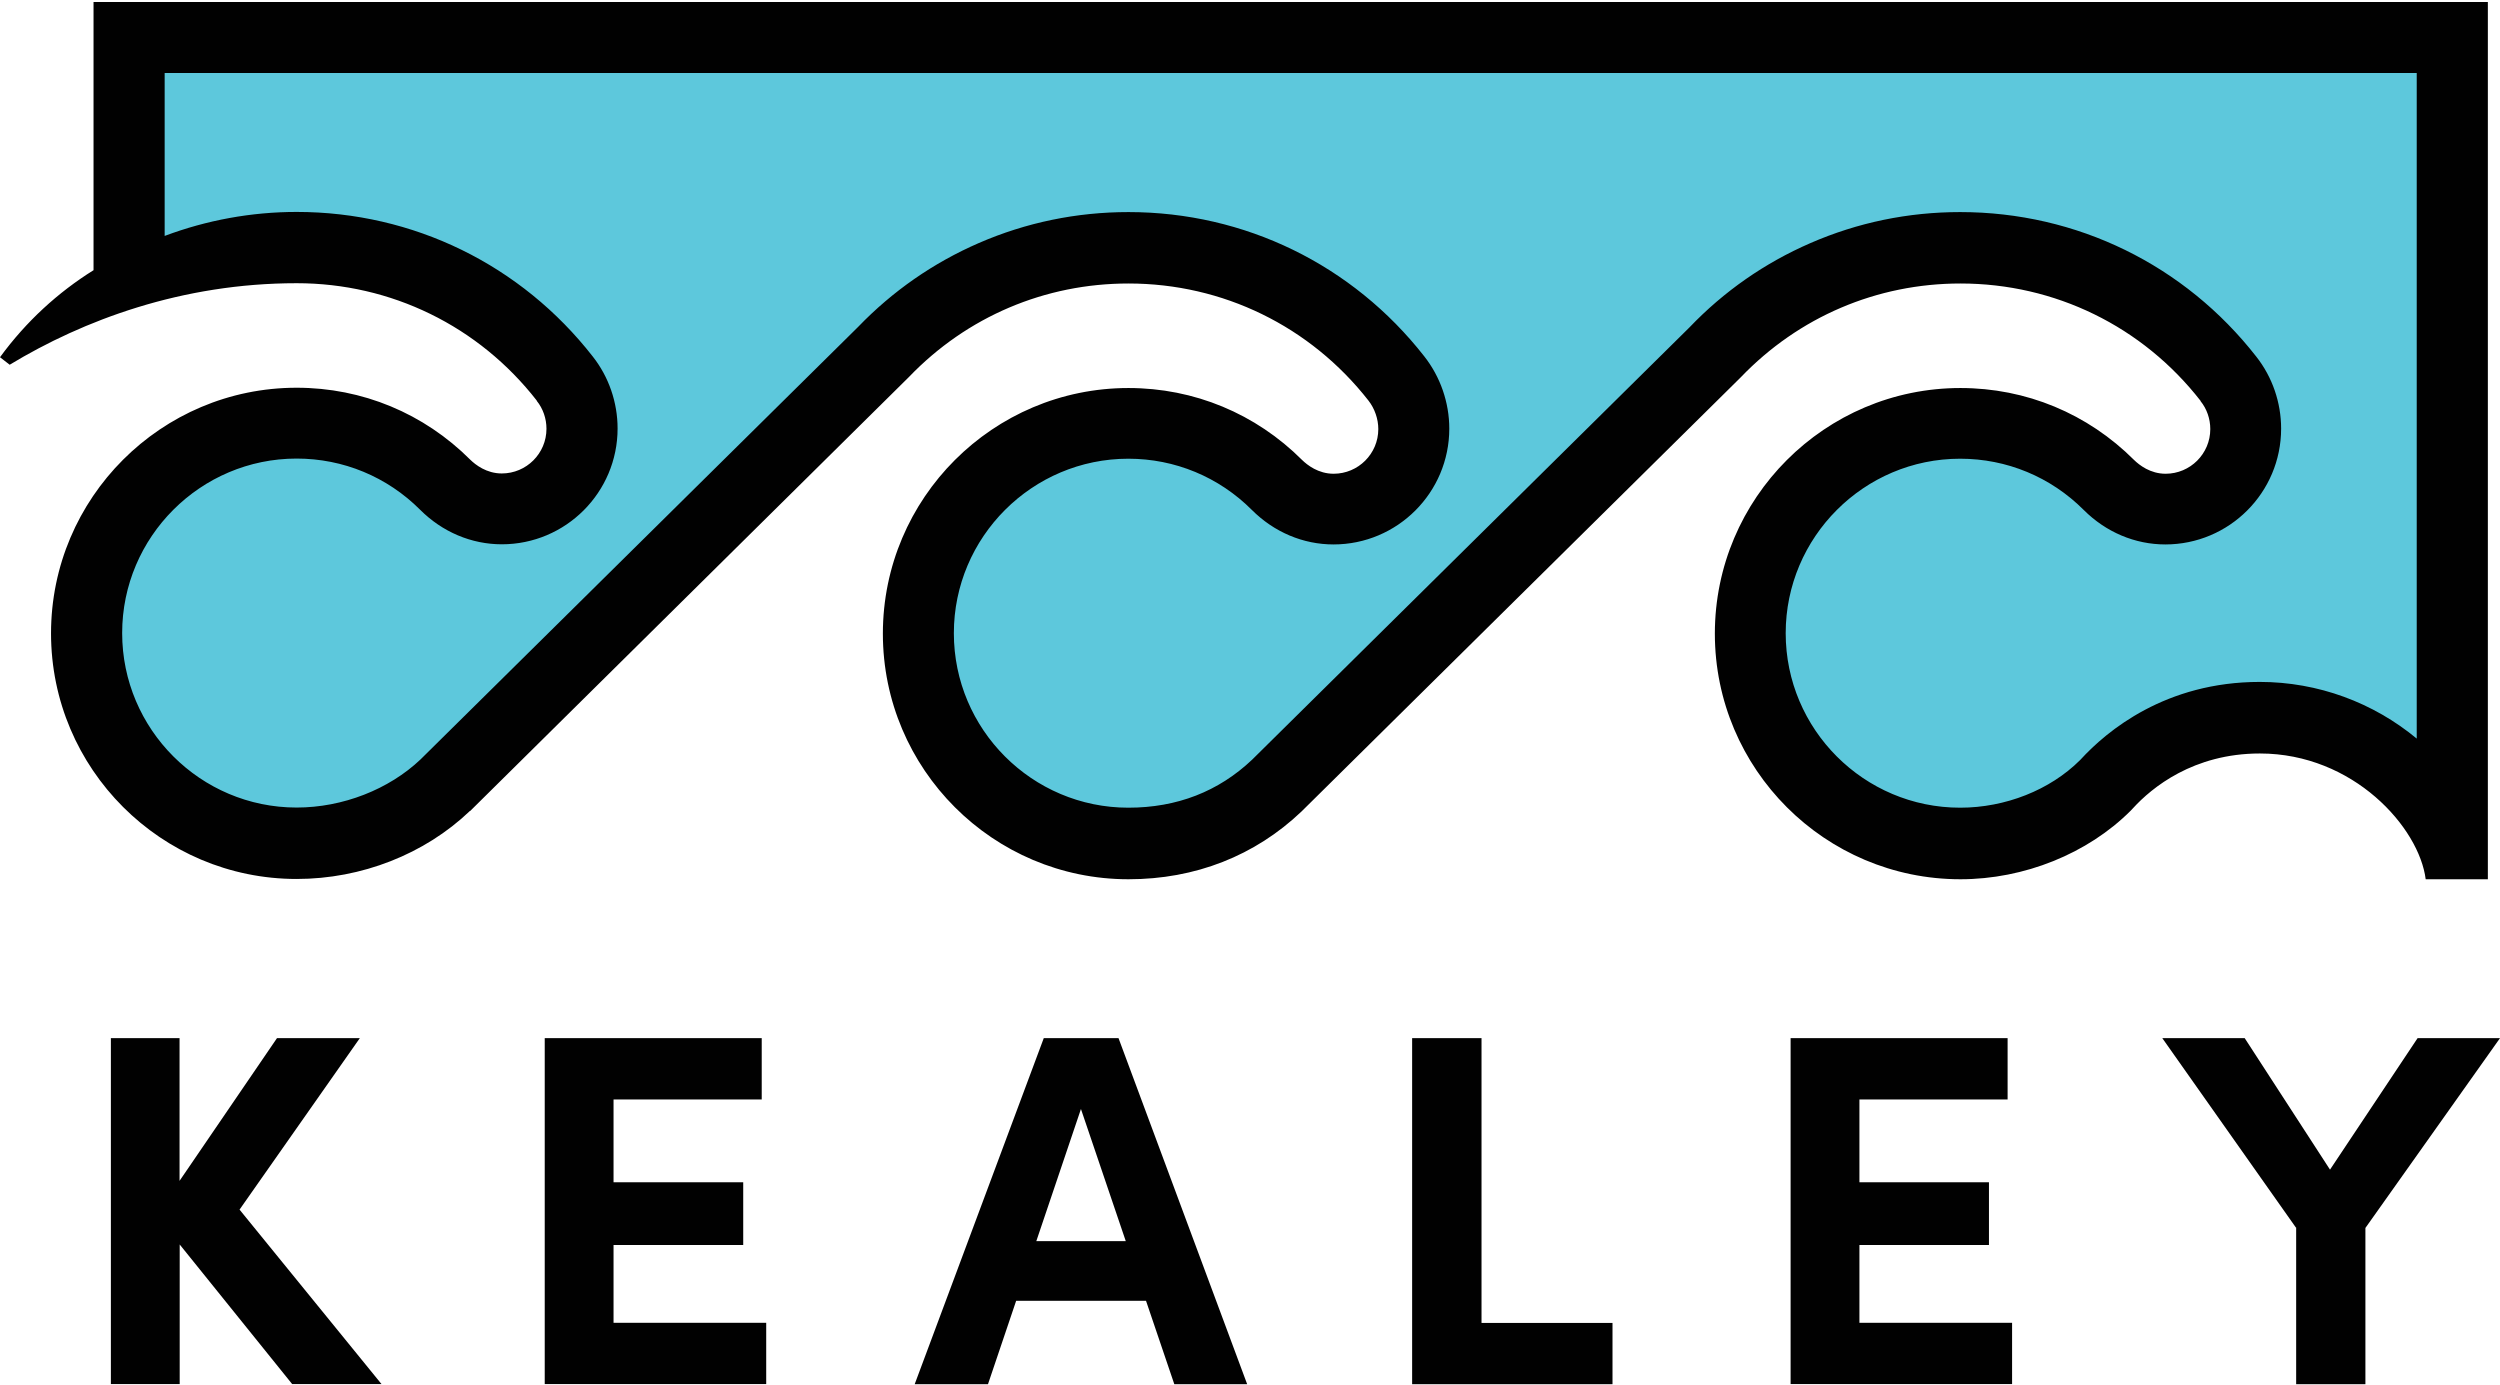
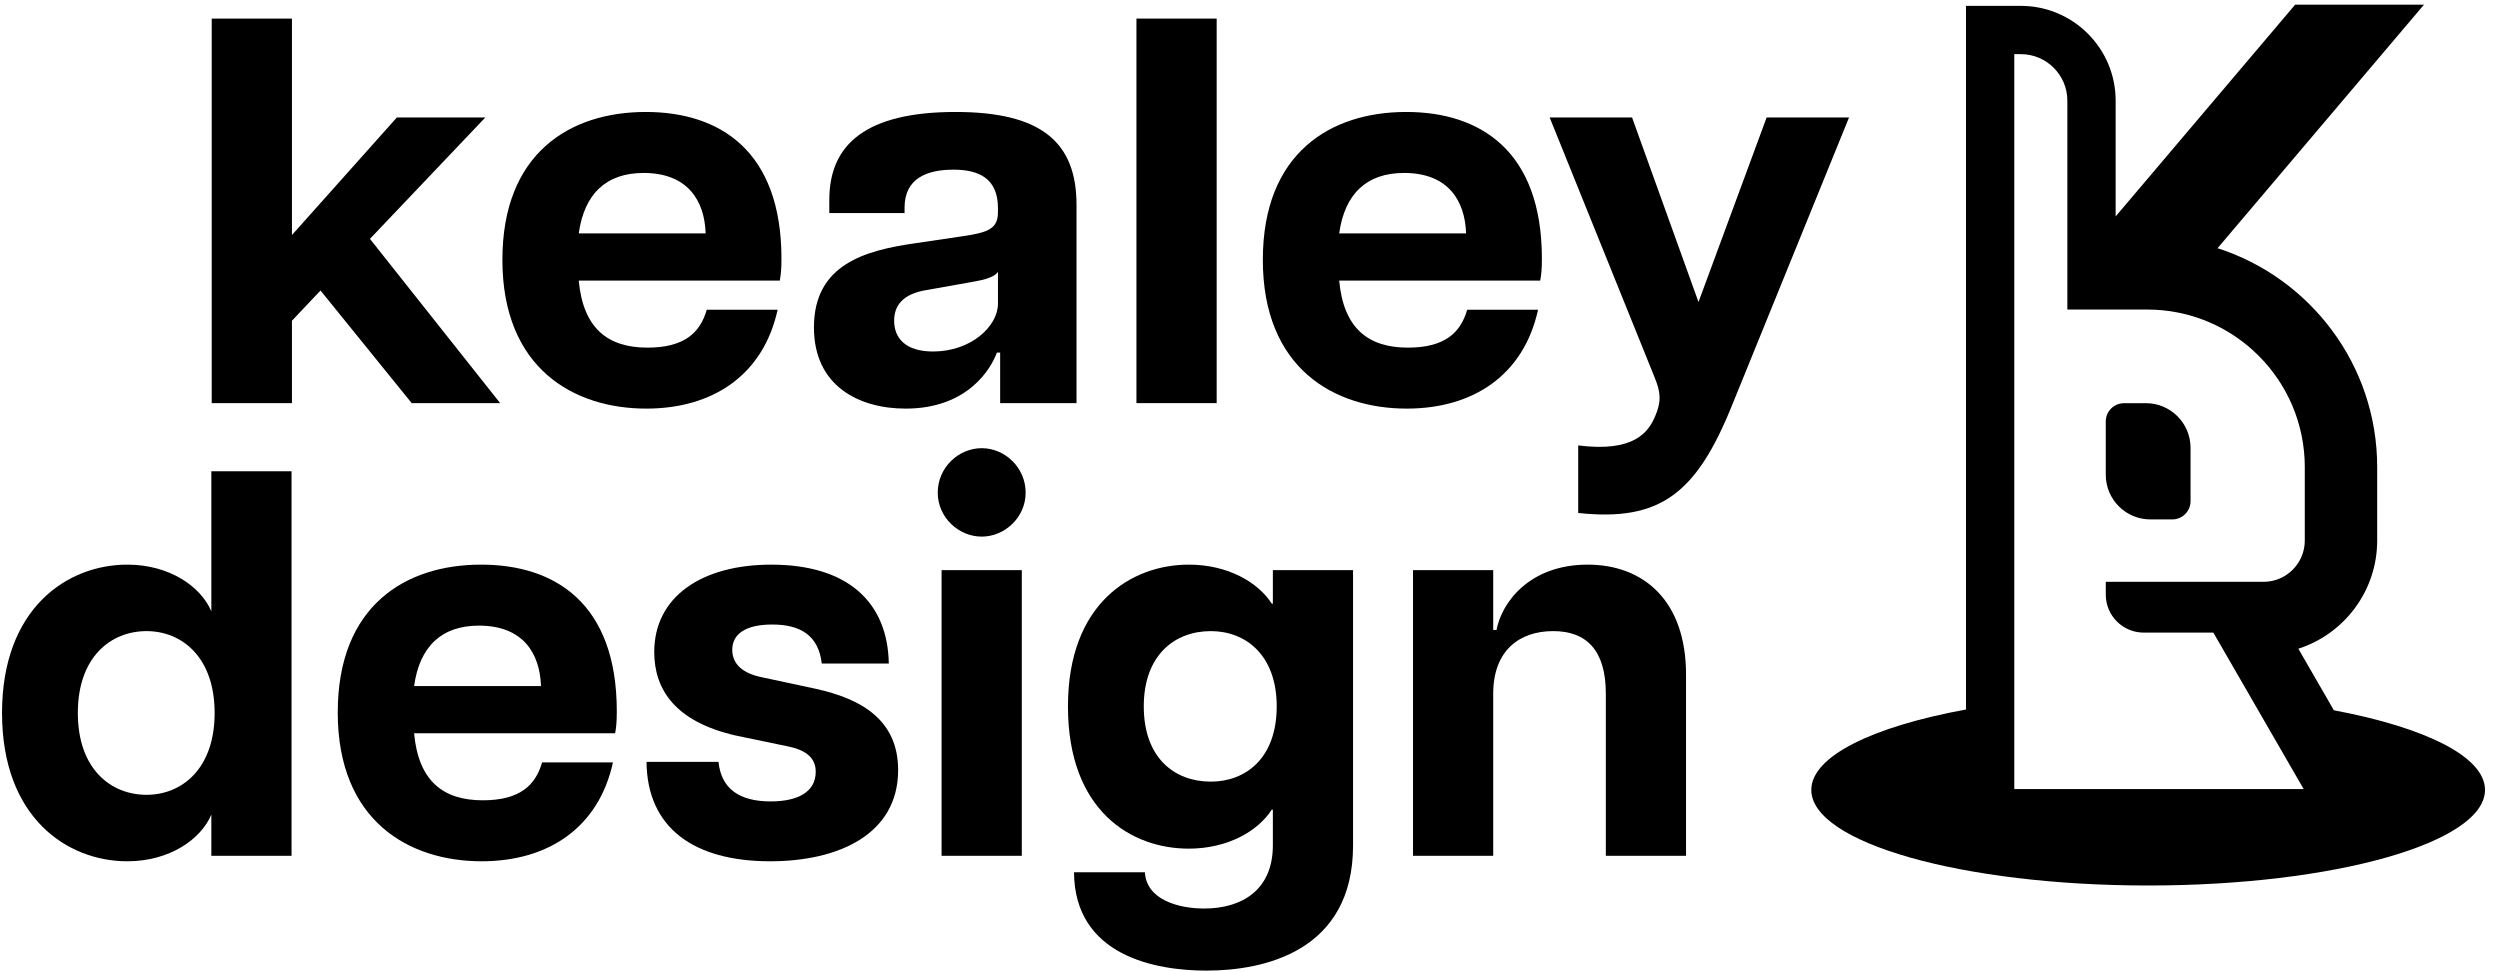
- <svg xmlns="http://www.w3.org/2000/svg" id="Content" viewBox="0 0 172.93 95.75">
-   <defs>
-     <style>
-       .cls-1 {
-         fill: #5dc8dc;
-       }
- 
-       .cls-2 {
-         fill: #010101;
-       }
-     </style>
-   </defs>
-   <path class="cls-1" d="M124.01,2.6h45.62v55.73c-2.24-5.13-7.36-8.71-13.32-8.71-6.8,0-10.36,4.36-10.68,4.68-2.44,2.43-6.14,4.02-10.04,4.02-8.02,0-14.53-6.5-14.53-14.53s6.5-14.53,14.53-14.53c4.01,0,7.64,1.63,10.27,4.26,1,1,2.38,1.67,3.91,1.67,3.07,0,5.55-2.48,5.55-5.55,0-1.3-.44-2.51-1.19-3.45-4.3-5.52-11.01-9.07-18.55-9.07-6.67,0-12.7,2.78-16.98,7.25l-30.29,29.94c-2.84,2.7-6.38,4.01-10.27,4.01-8.02,0-14.53-6.5-14.53-14.53s6.5-14.53,14.53-14.53c4.01,0,7.64,1.63,10.27,4.26,1,1,2.38,1.67,3.91,1.67,3.07,0,5.55-2.48,5.55-5.55,0-1.3-.47-2.54-1.21-3.49-4.3-5.5-11-9.04-18.53-9.04-6.66,0-12.67,2.77-16.95,7.22l-30.31,29.96c-2.61,2.49-6.39,4.02-10.28,4.02-8.02,0-14.53-6.5-14.53-14.53s6.5-14.53,14.53-14.53c4.01,0,7.64,1.63,10.27,4.26,1,1,2.38,1.67,3.91,1.67,3.07,0,5.55-2.48,5.55-5.55,0-1.3-.44-2.51-1.19-3.45-4.3-5.52-11.01-9.07-18.55-9.07-4.22,0-8.17,1.11-11.59,3.05,0-.15,0-17.58,0-17.58h117.61" />
+ <svg xmlns="http://www.w3.org/2000/svg" id="a" data-name="Layer 1" width="257.428" height="100" viewBox="0 0 257.428 100">
  <g>
-     <path class="cls-2" d="M7.66,71.81h4.76v11.19h-.9l7.64-11.19h5.73l-9.21,13.13-.03-2.4,10.74,13.2h-6.18l-8.79-10.91h1.01v10.91h-4.76v-23.94Z" />
-     <path class="cls-2" d="M37.68,71.81h15.01v4.24h-12.16l1.91-1.95v19.35l-1.91-1.95h12.47v4.24h-15.32v-23.94ZM41.02,81.78h10.39v4.34h-10.39v-4.34Z" />
-     <path class="cls-2" d="M72.19,71.81h5.18l8.9,23.94h-5.04l-7.05-20.78h1.18l-7.02,20.78h-5.07l8.93-23.94ZM70,85.85h9.24l1.49,4.13h-12.23l1.49-4.13Z" />
-     <path class="cls-2" d="M97.69,71.81h4.79v21.65l-1.95-1.95h11.01v4.24h-13.86v-23.94Z" />
-     <path class="cls-2" d="M123.86,71.81h15.01v4.24h-12.16l1.91-1.95v19.35l-1.91-1.95h12.47v4.24h-15.32v-23.94ZM127.19,81.78h10.39v4.34h-10.39v-4.34Z" />
-     <path class="cls-2" d="M158.81,84.91l-9.24-13.1h5.7l6.74,10.39h-1.7l6.92-10.39h5.7l-9.31,13.13v10.81h-4.79v-10.84Z" />
+     <path d="M240.323,73.139l-3.659-6.338c4.704-1.518,8.117-5.933,8.117-11.136v-7.579c0-10.528-6.912-19.465-16.435-22.53L249.601.48h-13.266l-18.485,21.807v-11.925c0-5.381-4.378-9.758-9.759-9.758h-5.651v72.455c-9.579,1.752-15.928,4.804-15.928,8.278,0,5.437,15.529,9.844,34.686,9.844s34.686-4.407,34.686-9.844c0-3.428-6.193-6.438-15.561-8.199ZM207.414,81.248V5.576h.678c2.639,0,4.786,2.148,4.786,4.787v21.511h8.235c8.939,0,16.213,7.273,16.213,16.213v7.579c0,2.337-1.899,4.239-4.234,4.245v-.002h-16.257v1.322c0,2.159,1.75,3.909,3.909,3.909h7.166l9.3,16.108h-29.795Z" />
+     <path d="M221.431,53.486h2.252c1.039,0,1.881-.842,1.881-1.881v-5.491c0-2.539-2.059-4.598-4.598-4.598h-2.252c-1.039,0-1.881.842-1.881,1.881v5.491c0,2.539,2.059,4.598,4.598,4.598Z" />
  </g>
-   <path class="cls-2" d="M6.47.14v18.55c-2.45,1.53-4.65,3.53-6.47,6.02l.67.52c5.09-3.08,11.9-5.64,19.85-5.64,6.53,0,12.59,2.96,16.61,8.12v.02c.43.53.67,1.22.67,1.93,0,1.71-1.39,3.09-3.09,3.09-1.06,0-1.82-.6-2.18-.95-3.21-3.21-7.47-4.98-12.01-4.98-9.37,0-16.99,7.62-16.99,16.99s7.62,16.99,16.99,16.99c4.48,0,8.85-1.71,11.98-4.7h.02s30.32-29.99,30.32-29.99l.04-.04c4.01-4.17,9.4-6.46,15.18-6.46,6.52,0,12.57,2.95,16.6,8.1.43.55.68,1.27.68,1.97,0,1.71-1.39,3.09-3.09,3.09-1.06,0-1.82-.6-2.18-.95-3.21-3.21-7.47-4.98-12.01-4.98-9.37,0-16.99,7.62-16.99,16.99s7.62,16.99,16.99,16.99c4.61,0,8.75-1.62,11.97-4.69l.02-.02,30.31-29.96.05-.05c4.01-4.18,9.41-6.49,15.2-6.49,6.53,0,12.59,2.96,16.61,8.12v.02c.43.53.67,1.22.67,1.93,0,1.71-1.39,3.09-3.09,3.09-1.06,0-1.82-.6-2.18-.95-3.21-3.21-7.47-4.98-12.01-4.98-9.37,0-16.99,7.62-16.99,16.99s7.62,16.99,16.99,16.99c4.4,0,8.8-1.77,11.77-4.74.03-.03.09-.09.17-.18,1.29-1.41,4.16-3.78,8.77-3.78,6.47,0,11.02,5.12,11.47,8.7h4.3V.14H6.47ZM167.17,51.09c-2.99-2.48-6.81-3.92-10.86-3.92-6.5,0-10.56,3.37-12.4,5.38l-.04.04c-2.07,2.06-5.16,3.28-8.28,3.28-6.66,0-12.07-5.42-12.07-12.07s5.42-12.07,12.07-12.07c3.22,0,6.26,1.26,8.54,3.54,1.54,1.54,3.55,2.39,5.65,2.39,4.42,0,8.01-3.59,8.01-8.01,0-1.81-.61-3.57-1.71-4.97-4.96-6.36-12.43-10.01-20.49-10.01-3.6,0-7.09.72-10.37,2.15-3.15,1.37-5.97,3.33-8.36,5.83l-30.25,29.9c-2.32,2.2-5.2,3.32-8.56,3.32-6.66,0-12.07-5.42-12.07-12.07s5.42-12.07,12.07-12.07c3.22,0,6.26,1.26,8.54,3.54,1.54,1.54,3.55,2.39,5.65,2.39,4.42,0,8.01-3.59,8.01-8.01,0-1.81-.62-3.59-1.73-5-4.96-6.34-12.42-9.98-20.46-9.98-3.59,0-7.08.72-10.35,2.14-3.15,1.37-5.96,3.32-8.35,5.8l-30.27,29.92c-2.19,2.08-5.39,3.33-8.57,3.33-6.66,0-12.07-5.42-12.07-12.07s5.42-12.07,12.07-12.07c3.22,0,6.26,1.26,8.54,3.54,1.54,1.54,3.55,2.39,5.65,2.39,4.42,0,8.01-3.59,8.01-8.01,0-1.81-.61-3.57-1.71-4.97-4.96-6.36-12.43-10.01-20.49-10.01-3.13,0-6.23.57-9.13,1.66V5.05h155.78v46.03Z" />
+   <g>
+     <path d="M.209,73.415c0-10.804,6.732-15.274,12.898-15.274,4.356,0,7.579,2.263,8.656,4.808v-14.424h8.258v39.597h-8.258v-4.243c-1.077,2.546-4.299,4.808-8.656,4.808-6.166,0-12.898-4.468-12.898-15.272ZM22.101,73.415c0-5.77-3.393-8.428-7.013-8.428-3.677,0-7.073,2.658-7.073,8.428s3.396,8.428,7.073,8.428c3.62,0,7.013-2.658,7.013-8.428Z" />
+     <path d="M34.778,73.358c0-10.975,6.956-15.217,14.762-15.217,7.582,0,13.972,3.96,13.972,15.103,0,1.076-.057,1.641-.171,2.263h-20.701c.452,4.922,2.998,6.901,7.07,6.901,3.791,0,5.43-1.527,6.11-3.903h7.297c-1.472,6.732-6.675,10.182-13.521,10.182-7.465,0-14.819-4.129-14.819-15.329ZM55.707,70.643c-.114-3.394-1.867-6.222-6.391-6.222-3.848,0-6.11,2.148-6.675,6.222h13.066Z" />
+     <path d="M66.574,78.449h7.411c.281,2.772,2.148,4.074,5.374,4.074,2.77,0,4.637-.962,4.637-3.055,0-1.358-.903-2.207-2.827-2.603l-5.43-1.131c-6.166-1.414-8.371-4.694-8.371-8.597,0-5.715,4.922-8.995,12.049-8.995,7.863,0,11.992,3.848,12.105,10.183h-6.903c-.338-2.943-2.262-4.017-5.089-4.017s-4.129,1.019-4.129,2.601c0,1.471,1.074,2.432,3.055,2.829l5.541,1.188c4.641,1.019,8.485,3.167,8.485,8.371,0,6.563-6.053,9.39-13.18,9.39-7.863,0-12.671-3.45-12.728-10.238Z" />
+     <path d="M96.56,50.731c0-2.601,2.148-4.582,4.527-4.582s4.524,1.981,4.524,4.582c0,2.546-2.148,4.525-4.524,4.525s-4.527-1.979-4.527-4.525ZM96.955,58.708h8.261v29.414h-8.261v-29.414Z" />
+     <path d="M110.592,89.818h7.297c.167,2.829,3.45,3.734,6.106,3.734,3.905,0,7.073-1.924,7.073-6.504v-3.677h-.114c-1.415,2.205-4.527,4.015-8.542,4.015-5.939,0-12.443-3.903-12.443-14.65,0-10.635,6.561-14.595,12.443-14.595,4.015,0,7.127,1.81,8.542,4.017h.114v-3.45h8.258v28.34c0,10.916-9.164,12.897-15.103,12.897-5.146,0-13.574-1.471-13.631-10.126ZM131.464,72.736c0-5.261-3.169-7.749-6.789-7.749-3.731,0-6.899,2.488-6.899,7.749,0,5.317,3.169,7.749,6.899,7.749,3.62,0,6.789-2.432,6.789-7.749Z" />
+     <path d="M159.924,64.986c-3.45,0-6.166,1.979-6.166,6.448v16.688h-8.258v-29.414h8.258v6.165h.341c.509-2.772,3.336-6.732,9.389-6.732,5.715,0,10.125,3.677,10.125,11.314v18.667h-8.258v-16.688c0-4.468-1.981-6.448-5.43-6.448Z" />
+   </g>
+   <g>
+     <path d="M21.801,1.913h8.261v22.287l10.804-12.104h9.108l-11.881,12.5,13.407,16.914h-9.108l-9.389-11.597-2.941,3.112v8.485h-8.261V1.913Z" />
+     <path d="M51.733,26.746c0-10.975,6.956-15.217,14.762-15.217,7.582,0,13.972,3.96,13.972,15.103,0,1.076-.057,1.641-.171,2.263h-20.701c.452,4.922,2.998,6.901,7.07,6.901,3.791,0,5.43-1.527,6.11-3.903h7.297c-1.472,6.732-6.675,10.182-13.521,10.182-7.465,0-14.819-4.129-14.819-15.329ZM72.662,24.031c-.114-3.394-1.867-6.222-6.391-6.222-3.848,0-6.11,2.148-6.675,6.222h13.066Z" />
+     <path d="M83.813,33.704c0-6.506,5.317-7.92,10.406-8.654l4.979-.736c2.717-.396,3.563-.848,3.563-2.489v-.395c0-3.112-2.034-3.96-4.581-3.96-2.66,0-5.036.848-5.036,3.903v.565h-7.749v-1.358c0-5.77,3.848-9.051,13.012-9.051,8.88,0,12.443,3.169,12.443,9.561v20.42h-7.863v-5.205h-.338c-.569,1.584-2.944,5.77-9.392,5.77-4.808,0-9.446-2.319-9.446-8.371ZM102.761,31.272v-3.281c-.452.679-1.867.905-3.165,1.131l-4.132.736c-2.543.395-3.393,1.64-3.393,3.167,0,1.81,1.188,3.169,4.015,3.169,3.905,0,6.675-2.603,6.675-4.922Z" />
+     <path d="M117.021,1.913h8.261v39.597h-8.261V1.913Z" />
+     <path d="M130.036,26.746c0-10.975,6.956-15.217,14.762-15.217,7.582,0,13.972,3.96,13.972,15.103,0,1.076-.057,1.641-.171,2.263h-20.701c.452,4.922,2.998,6.901,7.07,6.901,3.791,0,5.43-1.527,6.11-3.903h7.297c-1.472,6.732-6.675,10.182-13.521,10.182-7.465,0-14.819-4.129-14.819-15.329ZM150.965,24.031c-.114-3.394-1.867-6.222-6.391-6.222-3.848,0-6.11,2.148-6.675,6.222h13.066Z" />
+     <path d="M170.431,42.868c.622-1.472.622-2.377-.057-4.017l-10.804-26.756h8.485l6.842,19.005,7.016-19.005h8.485l-12.049,29.64c-3.677,9.108-7.411,11.993-15.839,11.087v-6.956c5.825.734,7.241-1.415,7.92-2.998Z" />
+   </g>
</svg>
